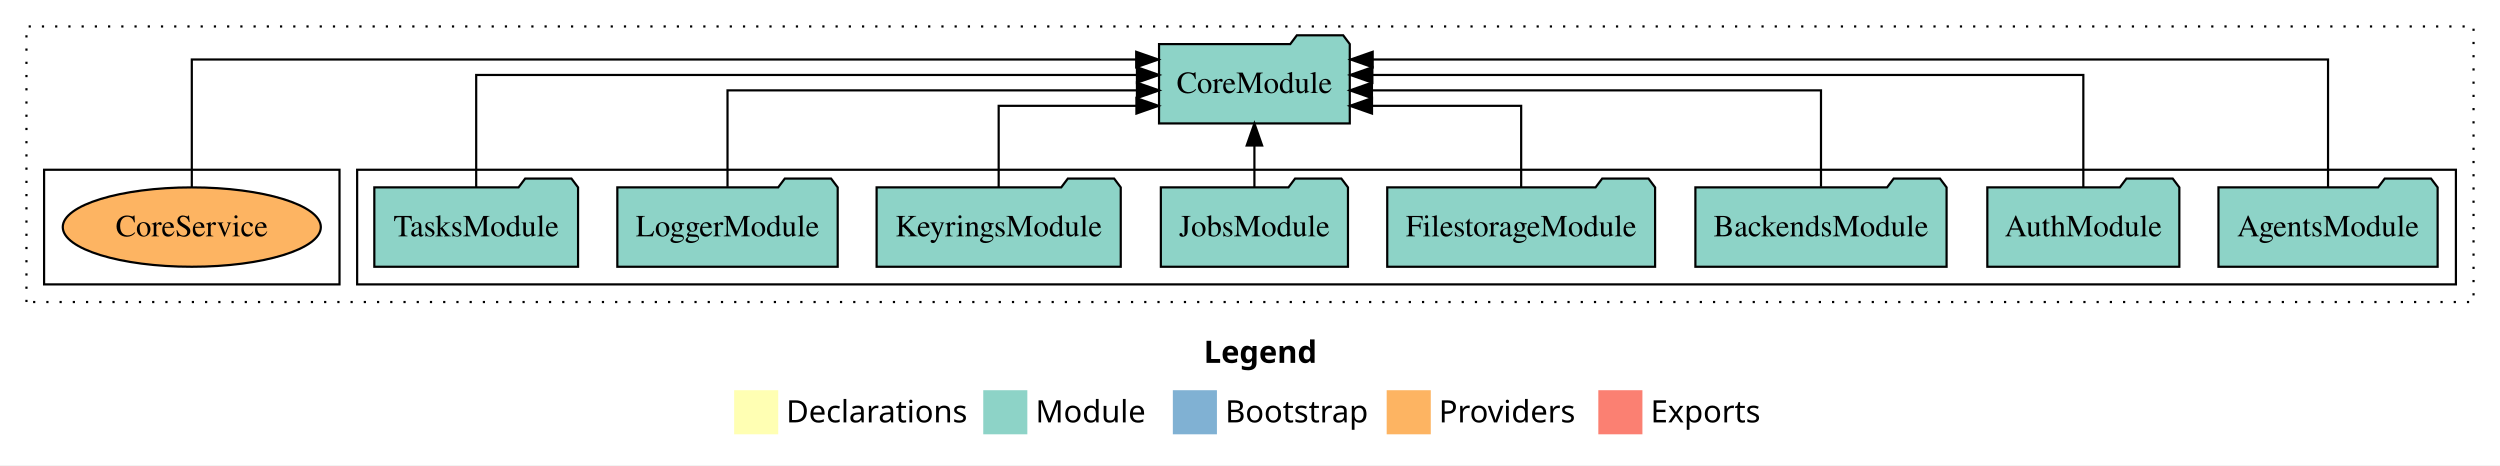
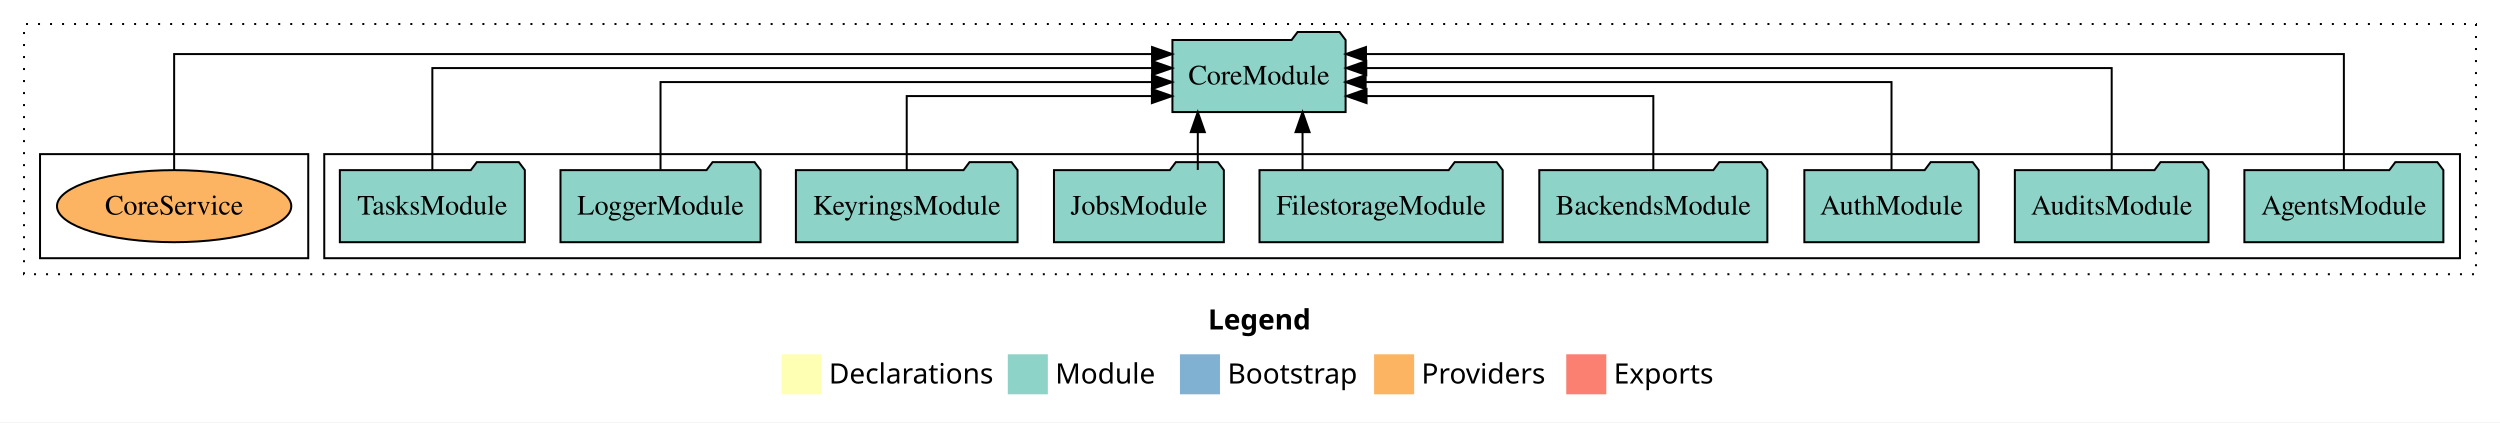
- <svg xmlns="http://www.w3.org/2000/svg" width="1134pt" height="211pt" viewBox="0.00 0.00 1134.00 211.00">
+ <svg xmlns="http://www.w3.org/2000/svg" width="1249pt" height="211pt" viewBox="0.00 0.00 1249.00 211.00">
  <g id="graph0" class="graph" transform="scale(1 1) rotate(0) translate(4 207)">
-     <polygon fill="white" stroke="transparent" points="-4,4 -4,-207 1130,-207 1130,4 -4,4" />
-     <text text-anchor="start" x="542.01" y="-42.4" font-family="Times-12" font-weight="bold" font-size="14.00">Legend</text>
-     <polygon fill="#ffffb3" stroke="transparent" points="329,-10 329,-30 349,-30 349,-10 329,-10" />
-     <text text-anchor="start" x="352.63" y="-15.4" font-family="Times-12" font-size="14.00">  Declarations</text>
-     <polygon fill="#8dd3c7" stroke="transparent" points="442,-10 442,-30 462,-30 462,-10 442,-10" />
-     <text text-anchor="start" x="465.73" y="-15.4" font-family="Times-12" font-size="14.00">  Module</text>
-     <polygon fill="#80b1d3" stroke="transparent" points="528,-10 528,-30 548,-30 548,-10 528,-10" />
-     <text text-anchor="start" x="551.78" y="-15.4" font-family="Times-12" font-size="14.00">  Bootstrap</text>
-     <polygon fill="#fdb462" stroke="transparent" points="625,-10 625,-30 645,-30 645,-10 625,-10" />
-     <text text-anchor="start" x="648.67" y="-15.4" font-family="Times-12" font-size="14.00">  Providers</text>
-     <polygon fill="#fb8072" stroke="transparent" points="721,-10 721,-30 741,-30 741,-10 721,-10" />
-     <text text-anchor="start" x="744.73" y="-15.4" font-family="Times-12" font-size="14.00">  Exports</text>
+     <polygon fill="white" stroke="transparent" points="-4,4 -4,-207 1245,-207 1245,4 -4,4" />
+     <text text-anchor="start" x="599.51" y="-42.4" font-family="Times-12" font-weight="bold" font-size="14.00">Legend</text>
+     <polygon fill="#ffffb3" stroke="transparent" points="386.5,-10 386.5,-30 406.5,-30 406.5,-10 386.5,-10" />
+     <text text-anchor="start" x="410.13" y="-15.4" font-family="Times-12" font-size="14.00">  Declarations</text>
+     <polygon fill="#8dd3c7" stroke="transparent" points="499.5,-10 499.5,-30 519.5,-30 519.5,-10 499.5,-10" />
+     <text text-anchor="start" x="523.23" y="-15.4" font-family="Times-12" font-size="14.00">  Module</text>
+     <polygon fill="#80b1d3" stroke="transparent" points="585.5,-10 585.5,-30 605.5,-30 605.5,-10 585.5,-10" />
+     <text text-anchor="start" x="609.28" y="-15.4" font-family="Times-12" font-size="14.00">  Bootstrap</text>
+     <polygon fill="#fdb462" stroke="transparent" points="682.5,-10 682.5,-30 702.5,-30 702.5,-10 682.5,-10" />
+     <text text-anchor="start" x="706.17" y="-15.4" font-family="Times-12" font-size="14.00">  Providers</text>
+     <polygon fill="#fb8072" stroke="transparent" points="778.5,-10 778.5,-30 798.5,-30 798.5,-10 778.5,-10" />
+     <text text-anchor="start" x="802.23" y="-15.4" font-family="Times-12" font-size="14.00">  Exports</text>
    <g id="clust1" class="cluster">
-       <polygon fill="none" stroke="black" stroke-dasharray="1,5" points="8,-70 8,-195 1118,-195 1118,-70 8,-70" />
+       <polygon fill="none" stroke="black" stroke-dasharray="1,5" points="8,-70 8,-195 1233,-195 1233,-70 8,-70" />
    </g>
    <g id="clust3" class="cluster">
-       <polygon fill="none" stroke="black" points="158,-78 158,-130 1110,-130 1110,-78 158,-78" />
+       <polygon fill="none" stroke="black" points="158,-78 158,-130 1225,-130 1225,-78 158,-78" />
    </g>
    <g id="clust6" class="cluster">
      <polygon fill="none" stroke="black" points="16,-78 16,-130 150,-130 150,-78 16,-78" />
    </g>
    <g id="node1" class="node">
-       <polygon fill="#8dd3c7" stroke="black" points="1101.71,-122 1098.71,-126 1077.71,-126 1074.71,-122 1002.29,-122 1002.29,-86 1101.71,-86 1101.71,-122" />
-       <text text-anchor="middle" x="1052" y="-99.8" font-family="Times,serif" font-size="14.00">AgentsModule</text>
+       <polygon fill="#8dd3c7" stroke="black" points="1216.71,-122 1213.71,-126 1192.71,-126 1189.71,-122 1117.29,-122 1117.29,-86 1216.71,-86 1216.71,-122" />
+       <text text-anchor="middle" x="1167" y="-99.8" font-family="Times,serif" font-size="14.00">AgentsModule</text>
    </g>
-     <g id="node9" class="node">
-       <polygon fill="#8dd3c7" stroke="black" points="608.26,-187 605.26,-191 584.26,-191 581.26,-187 521.74,-187 521.74,-151 608.26,-151 608.26,-187" />
-       <text text-anchor="middle" x="565" y="-164.8" font-family="Times,serif" font-size="14.00">CoreModule</text>
+     <g id="node10" class="node">
+       <polygon fill="#8dd3c7" stroke="black" points="668.26,-187 665.26,-191 644.26,-191 641.26,-187 581.74,-187 581.74,-151 668.26,-151 668.26,-187" />
+       <text text-anchor="middle" x="625" y="-164.8" font-family="Times,serif" font-size="14.00">CoreModule</text>
    </g>
    <g id="edge1" class="edge">
-       <path fill="none" stroke="black" d="M1052,-122.01C1052,-144.49 1052,-180 1052,-180 1052,-180 618.65,-180 618.65,-180" />
-       <polygon fill="black" stroke="black" points="618.65,-176.5 608.65,-180 618.65,-183.5 618.65,-176.5" />
+       <path fill="none" stroke="black" d="M1167,-122.01C1167,-144.49 1167,-180 1167,-180 1167,-180 678.44,-180 678.44,-180" />
+       <polygon fill="black" stroke="black" points="678.44,-176.5 668.44,-180 678.44,-183.5 678.44,-176.5" />
    </g>
    <g id="node2" class="node">
+       <polygon fill="#8dd3c7" stroke="black" points="1099.38,-122 1096.38,-126 1075.38,-126 1072.38,-122 1002.62,-122 1002.62,-86 1099.38,-86 1099.38,-122" />
+       <text text-anchor="middle" x="1051" y="-99.8" font-family="Times,serif" font-size="14.00">AuditsModule</text>
+     </g>
+     <g id="edge2" class="edge">
+       <path fill="none" stroke="black" d="M1051,-122.13C1051,-142.57 1051,-173 1051,-173 1051,-173 678.59,-173 678.59,-173" />
+       <polygon fill="black" stroke="black" points="678.59,-169.5 668.59,-173 678.59,-176.5 678.59,-169.5" />
+     </g>
+     <g id="node3" class="node">
      <polygon fill="#8dd3c7" stroke="black" points="984.55,-122 981.55,-126 960.55,-126 957.55,-122 897.45,-122 897.45,-86 984.55,-86 984.55,-122" />
      <text text-anchor="middle" x="941" y="-99.8" font-family="Times,serif" font-size="14.00">AuthModule</text>
    </g>
-     <g id="edge2" class="edge">
-       <path fill="none" stroke="black" d="M941,-122.13C941,-142.57 941,-173 941,-173 941,-173 618.5,-173 618.5,-173" />
-       <polygon fill="black" stroke="black" points="618.5,-169.5 608.5,-173 618.5,-176.5 618.5,-169.5" />
+     <g id="edge3" class="edge">
+       <path fill="none" stroke="black" d="M941,-122.27C941,-140.56 941,-166 941,-166 941,-166 678.28,-166 678.28,-166" />
+       <polygon fill="black" stroke="black" points="678.28,-162.5 668.28,-166 678.28,-169.5 678.28,-162.5" />
    </g>
-     <g id="node3" class="node">
+     <g id="node4" class="node">
      <polygon fill="#8dd3c7" stroke="black" points="878.97,-122 875.97,-126 854.97,-126 851.97,-122 765.03,-122 765.03,-86 878.97,-86 878.97,-122" />
      <text text-anchor="middle" x="822" y="-99.8" font-family="Times,serif" font-size="14.00">BackendsModule</text>
    </g>
-     <g id="edge3" class="edge">
-       <path fill="none" stroke="black" d="M822,-122.27C822,-140.56 822,-166 822,-166 822,-166 618.31,-166 618.31,-166" />
-       <polygon fill="black" stroke="black" points="618.31,-162.5 608.31,-166 618.31,-169.5 618.31,-162.5" />
+     <g id="edge4" class="edge">
+       <path fill="none" stroke="black" d="M822,-122.01C822,-138.05 822,-159 822,-159 822,-159 678.72,-159 678.72,-159" />
+       <polygon fill="black" stroke="black" points="678.72,-155.5 668.72,-159 678.72,-162.5 678.72,-155.5" />
    </g>
-     <g id="node4" class="node">
+     <g id="node5" class="node">
      <polygon fill="#8dd3c7" stroke="black" points="746.75,-122 743.75,-126 722.75,-126 719.75,-122 625.25,-122 625.25,-86 746.75,-86 746.75,-122" />
      <text text-anchor="middle" x="686" y="-99.8" font-family="Times,serif" font-size="14.00">FilestorageModule</text>
    </g>
-     <g id="edge4" class="edge">
-       <path fill="none" stroke="black" d="M686,-122.01C686,-138.05 686,-159 686,-159 686,-159 618.34,-159 618.34,-159" />
-       <polygon fill="black" stroke="black" points="618.34,-155.5 608.34,-159 618.34,-162.5 618.34,-155.5" />
+     <g id="edge5" class="edge">
+       <path fill="none" stroke="black" d="M646.75,-122.11C646.75,-122.11 646.75,-140.99 646.75,-140.99" />
+       <polygon fill="black" stroke="black" points="643.25,-140.99 646.75,-150.99 650.25,-140.99 643.25,-140.99" />
    </g>
-     <g id="node5" class="node">
+     <g id="node6" class="node">
      <polygon fill="#8dd3c7" stroke="black" points="607.44,-122 604.44,-126 583.44,-126 580.44,-122 522.56,-122 522.56,-86 607.44,-86 607.44,-122" />
      <text text-anchor="middle" x="565" y="-99.8" font-family="Times,serif" font-size="14.00">JobsModule</text>
    </g>
-     <g id="edge5" class="edge">
-       <path fill="none" stroke="black" d="M565,-122.11C565,-122.11 565,-140.99 565,-140.99" />
-       <polygon fill="black" stroke="black" points="561.5,-140.99 565,-150.99 568.5,-140.99 561.5,-140.99" />
+     <g id="edge6" class="edge">
+       <path fill="none" stroke="black" d="M594.42,-122.11C594.42,-122.11 594.42,-140.99 594.42,-140.99" />
+       <polygon fill="black" stroke="black" points="590.92,-140.99 594.42,-150.99 597.92,-140.99 590.92,-140.99" />
    </g>
-     <g id="node6" class="node">
+     <g id="node7" class="node">
      <polygon fill="#8dd3c7" stroke="black" points="504.37,-122 501.37,-126 480.37,-126 477.37,-122 393.63,-122 393.63,-86 504.37,-86 504.37,-122" />
      <text text-anchor="middle" x="449" y="-99.8" font-family="Times,serif" font-size="14.00">KeyringsModule</text>
    </g>
-     <g id="edge6" class="edge">
-       <path fill="none" stroke="black" d="M449,-122.01C449,-138.05 449,-159 449,-159 449,-159 511.48,-159 511.48,-159" />
-       <polygon fill="black" stroke="black" points="511.48,-162.5 521.48,-159 511.48,-155.5 511.48,-162.5" />
+     <g id="edge7" class="edge">
+       <path fill="none" stroke="black" d="M449,-122.01C449,-138.05 449,-159 449,-159 449,-159 571.49,-159 571.49,-159" />
+       <polygon fill="black" stroke="black" points="571.49,-162.5 581.49,-159 571.49,-155.5 571.49,-162.5" />
    </g>
-     <g id="node7" class="node">
+     <g id="node8" class="node">
      <polygon fill="#8dd3c7" stroke="black" points="375.98,-122 372.98,-126 351.98,-126 348.98,-122 276.02,-122 276.02,-86 375.98,-86 375.98,-122" />
      <text text-anchor="middle" x="326" y="-99.8" font-family="Times,serif" font-size="14.00">LoggerModule</text>
    </g>
-     <g id="edge7" class="edge">
-       <path fill="none" stroke="black" d="M326,-122.27C326,-140.56 326,-166 326,-166 326,-166 511.72,-166 511.72,-166" />
-       <polygon fill="black" stroke="black" points="511.72,-169.5 521.72,-166 511.72,-162.5 511.72,-169.5" />
+     <g id="edge8" class="edge">
+       <path fill="none" stroke="black" d="M326,-122.27C326,-140.56 326,-166 326,-166 326,-166 571.52,-166 571.52,-166" />
+       <polygon fill="black" stroke="black" points="571.52,-169.5 581.52,-166 571.52,-162.5 571.52,-169.5" />
    </g>
-     <g id="node8" class="node">
+     <g id="node9" class="node">
      <polygon fill="#8dd3c7" stroke="black" points="258.21,-122 255.21,-126 234.21,-126 231.21,-122 165.79,-122 165.79,-86 258.21,-86 258.21,-122" />
      <text text-anchor="middle" x="212" y="-99.8" font-family="Times,serif" font-size="14.00">TasksModule</text>
    </g>
-     <g id="edge8" class="edge">
-       <path fill="none" stroke="black" d="M212,-122.13C212,-142.57 212,-173 212,-173 212,-173 511.72,-173 511.72,-173" />
-       <polygon fill="black" stroke="black" points="511.72,-176.5 521.72,-173 511.72,-169.5 511.72,-176.5" />
+     <g id="edge9" class="edge">
+       <path fill="none" stroke="black" d="M212,-122.13C212,-142.57 212,-173 212,-173 212,-173 571.58,-173 571.58,-173" />
+       <polygon fill="black" stroke="black" points="571.58,-176.5 581.58,-173 571.58,-169.5 571.58,-176.5" />
    </g>
-     <g id="node10" class="node">
+     <g id="node11" class="node">
      <ellipse fill="#fdb462" stroke="black" cx="83" cy="-104" rx="58.53" ry="18" />
      <text text-anchor="middle" x="83" y="-99.8" font-family="Times,serif" font-size="14.00">CoreService</text>
    </g>
-     <g id="edge9" class="edge">
-       <path fill="none" stroke="black" d="M83,-122.01C83,-144.49 83,-180 83,-180 83,-180 511.38,-180 511.38,-180" />
-       <polygon fill="black" stroke="black" points="511.38,-183.5 521.38,-180 511.38,-176.5 511.38,-183.5" />
+     <g id="edge10" class="edge">
+       <path fill="none" stroke="black" d="M83,-122.01C83,-144.49 83,-180 83,-180 83,-180 571.56,-180 571.56,-180" />
+       <polygon fill="black" stroke="black" points="571.56,-183.5 581.56,-180 571.56,-176.5 571.56,-183.5" />
    </g>
  </g>
</svg>
